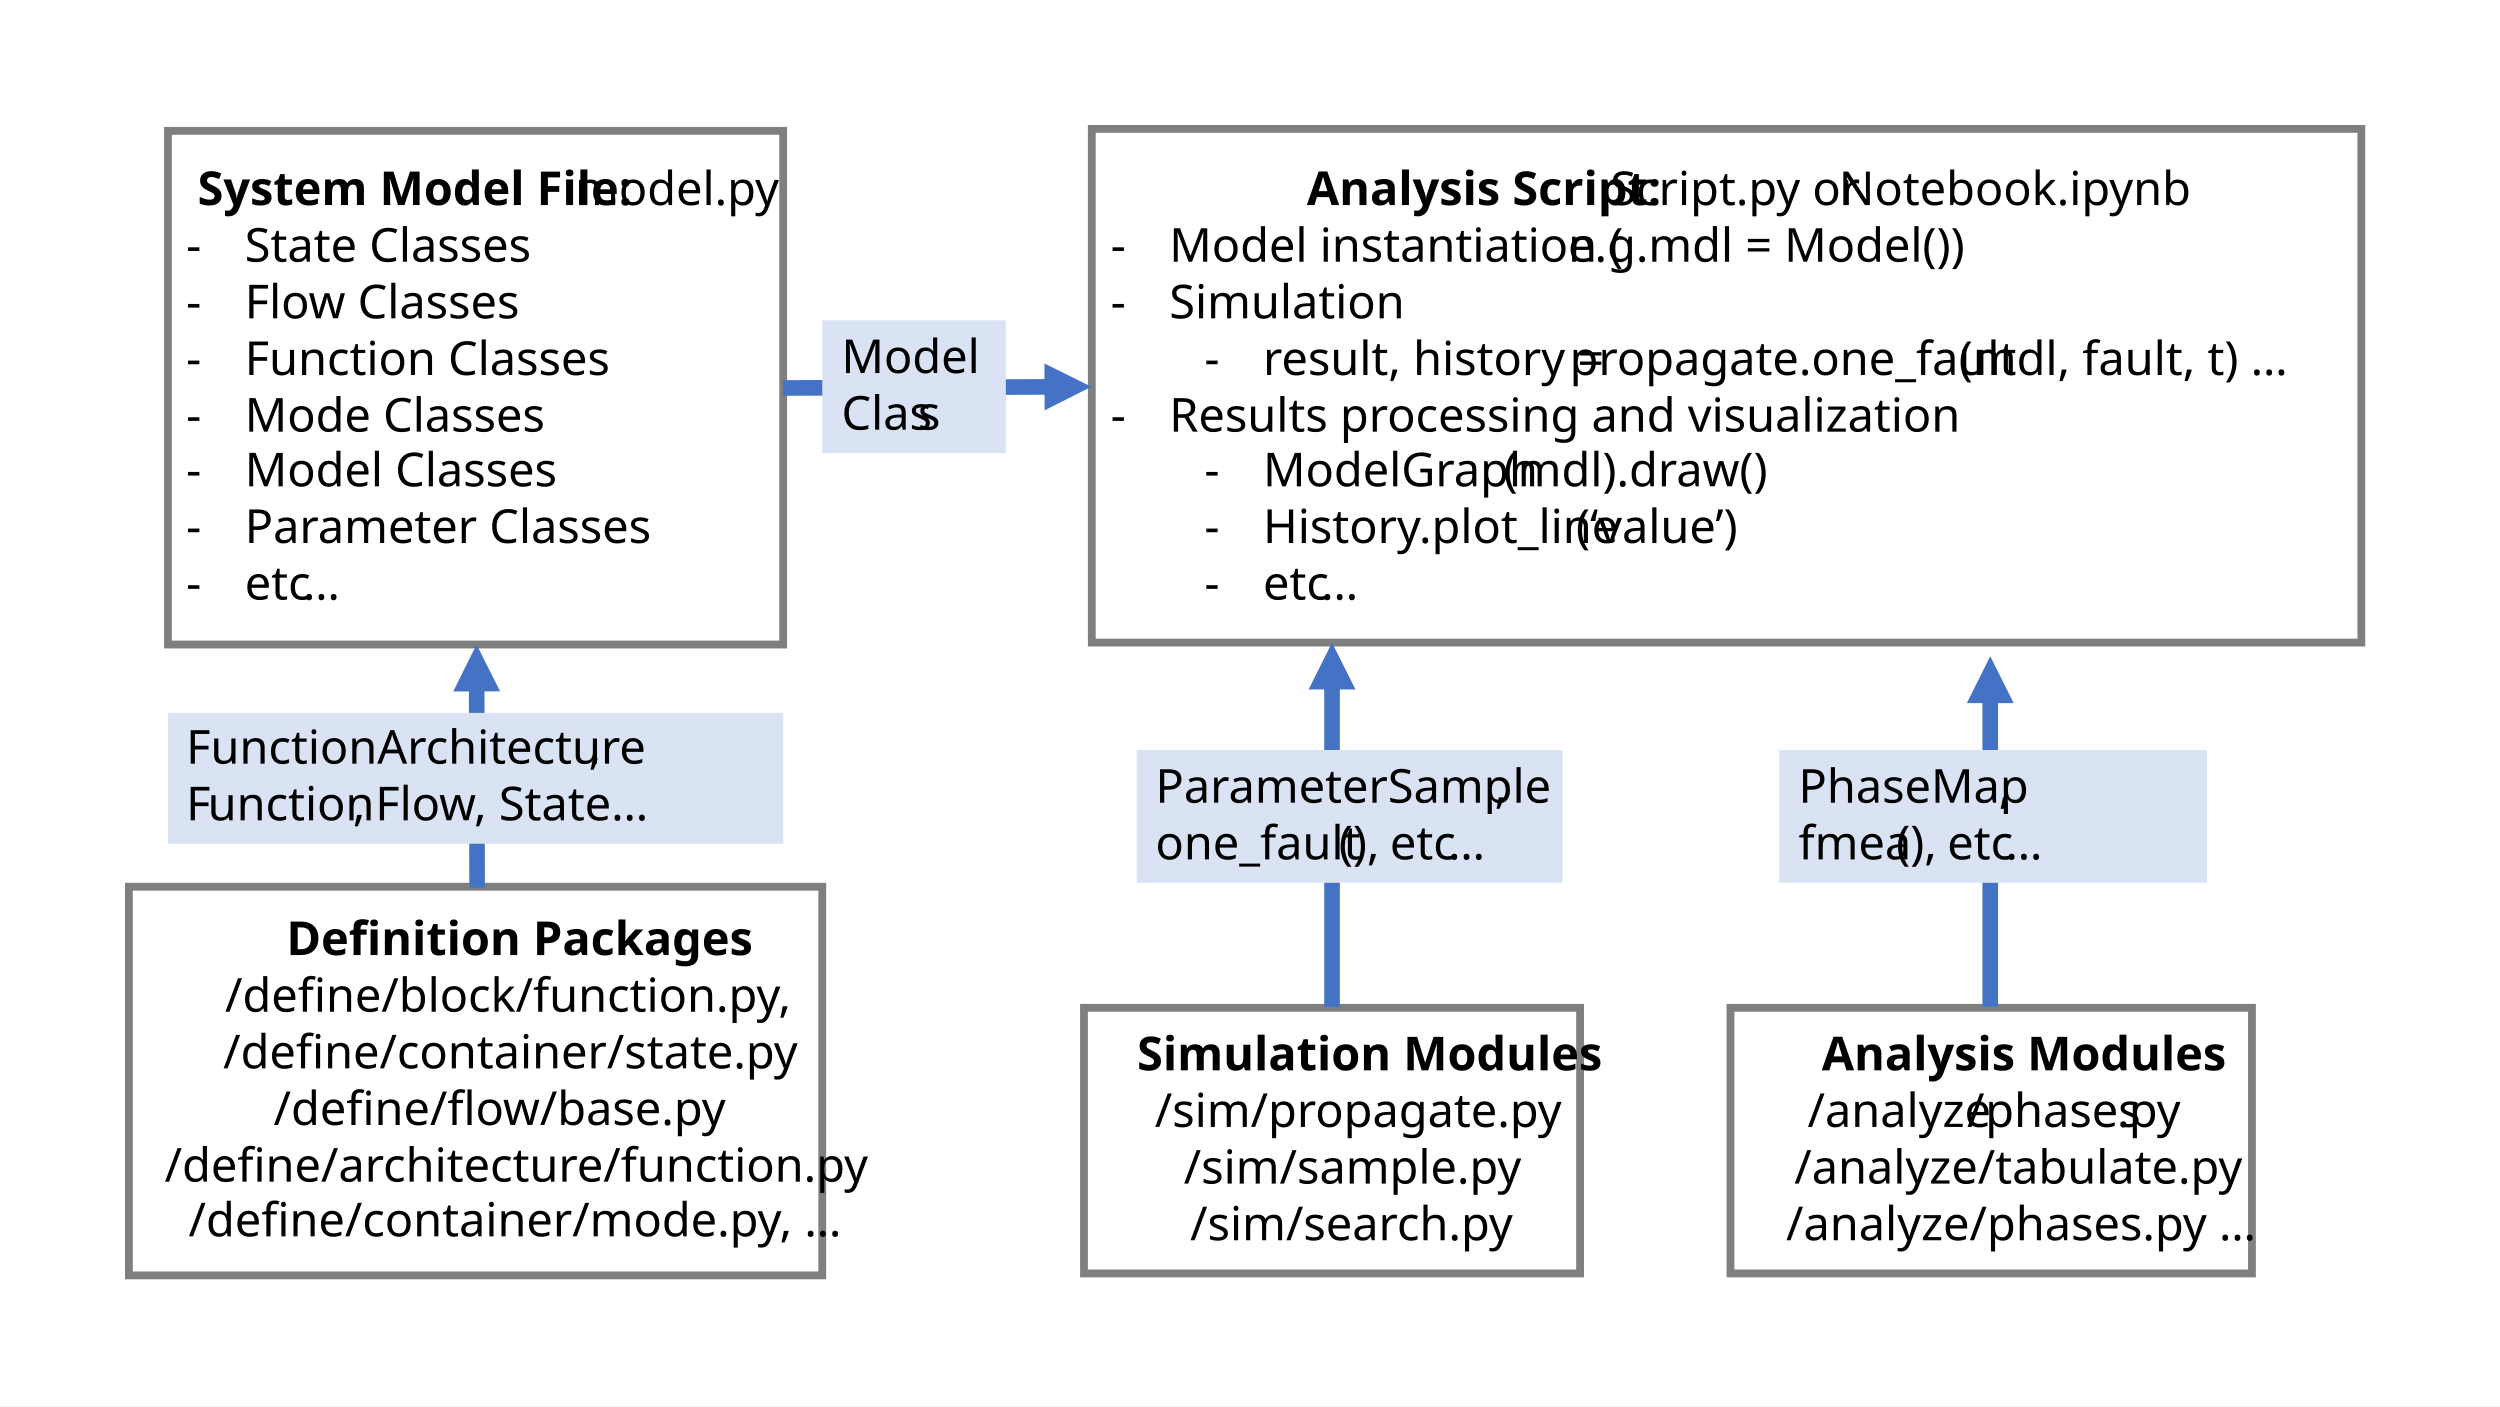
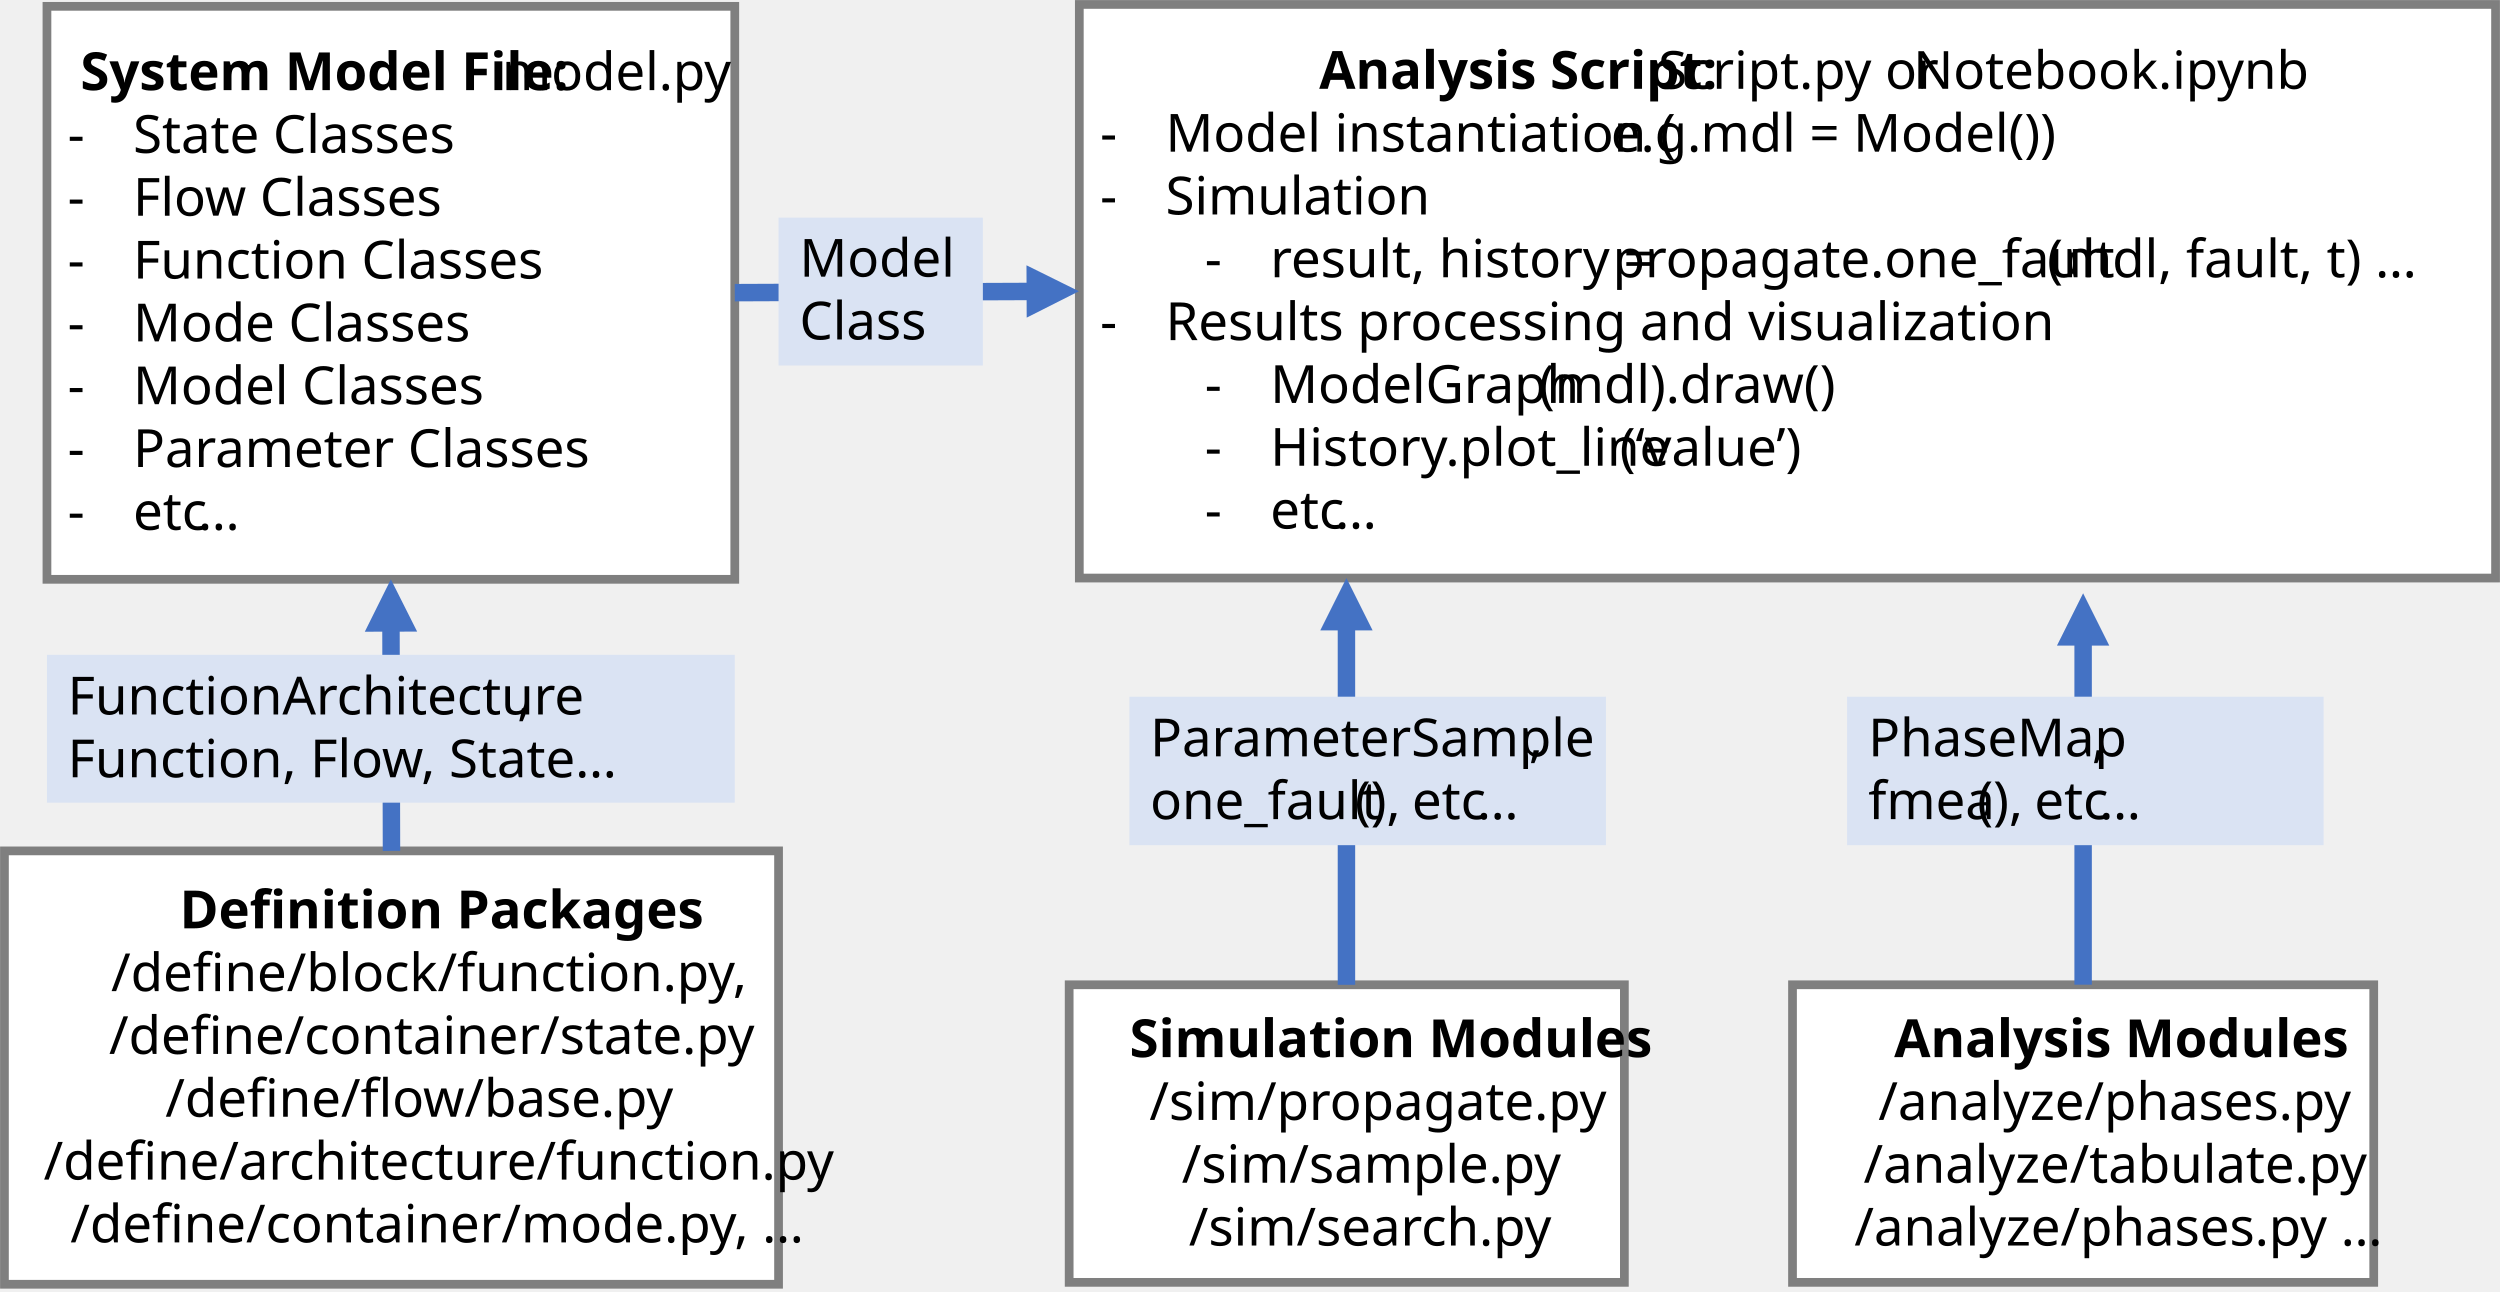
- <svg xmlns="http://www.w3.org/2000/svg" width="1280" height="720" overflow="hidden">
-   <g>
-     <rect x="0" y="0" width="1280" height="720" fill="#FFFFFF" />
-     <rect x="66" y="454" width="355" height="199" stroke="#7F7F7F" stroke-width="4" stroke-miterlimit="8" fill="#FFFFFF" />
-     <text font-family="Calibri,Calibri_MSFontService,sans-serif" font-weight="700" font-size="24" transform="translate(146.629 489)">Definition Packages</text>
-     <text font-family="Calibri,Calibri_MSFontService,sans-serif" font-weight="400" font-size="24" transform="translate(115.222 518)">/define/block/function.py,</text>
-     <text font-family="Calibri,Calibri_MSFontService,sans-serif" font-weight="400" font-size="24" transform="translate(114.269 547)">/define/container/state.py</text>
-     <text font-family="Calibri,Calibri_MSFontService,sans-serif" font-weight="400" font-size="24" transform="translate(140.076 576)">/define/flow/base.py</text>
-     <text font-family="Calibri,Calibri_MSFontService,sans-serif" font-weight="400" font-size="24" transform="translate(84.2956 605)">/define/architecture/function.py</text>
-     <text font-family="Calibri,Calibri_MSFontService,sans-serif" font-weight="400" font-size="24" transform="translate(96.5423 633)">/define/container/mode.py, …</text>
-     <rect x="86" y="67" width="315" height="263" stroke="#7F7F7F" stroke-width="4" stroke-miterlimit="8" fill="#FFFFFF" />
-     <text font-family="Calibri,Calibri_MSFontService,sans-serif" font-weight="700" font-size="24" transform="translate(101.147 105)">System Model File:</text>
-     <text font-family="Calibri,Calibri_MSFontService,sans-serif" font-weight="400" font-size="24" transform="translate(294.427 105)">model.py</text>
-     <text font-family="Calibri,Calibri_MSFontService,sans-serif" font-weight="400" font-size="24" transform="translate(95.3141 134)">-</text>
-     <text font-family="Calibri,Calibri_MSFontService,sans-serif" font-weight="400" font-size="24" transform="translate(125.314 134)">State Classes</text>
-     <text font-family="Calibri,Calibri_MSFontService,sans-serif" font-weight="400" font-size="24" transform="translate(95.3141 163)">-</text>
-     <text font-family="Calibri,Calibri_MSFontService,sans-serif" font-weight="400" font-size="24" transform="translate(125.314 163)">Flow Classes</text>
-     <text font-family="Calibri,Calibri_MSFontService,sans-serif" font-weight="400" font-size="24" transform="translate(95.3141 192)">-</text>
-     <text font-family="Calibri,Calibri_MSFontService,sans-serif" font-weight="400" font-size="24" transform="translate(125.314 192)">Function Classes</text>
-     <text font-family="Calibri,Calibri_MSFontService,sans-serif" font-weight="400" font-size="24" transform="translate(95.3141 221)">-</text>
-     <text font-family="Calibri,Calibri_MSFontService,sans-serif" font-weight="400" font-size="24" transform="translate(125.314 221)">Mode Classes</text>
-     <text font-family="Calibri,Calibri_MSFontService,sans-serif" font-weight="400" font-size="24" transform="translate(95.3141 249)">-</text>
-     <text font-family="Calibri,Calibri_MSFontService,sans-serif" font-weight="400" font-size="24" transform="translate(125.314 249)">Model Classes</text>
-     <text font-family="Calibri,Calibri_MSFontService,sans-serif" font-weight="400" font-size="24" transform="translate(95.3141 278)">-</text>
-     <text font-family="Calibri,Calibri_MSFontService,sans-serif" font-weight="400" font-size="24" transform="translate(125.314 278)">Parameter Classes</text>
-     <text font-family="Calibri,Calibri_MSFontService,sans-serif" font-weight="400" font-size="24" transform="translate(95.3141 307)">-</text>
-     <text font-family="Calibri,Calibri_MSFontService,sans-serif" font-weight="400" font-size="24" transform="translate(125.314 307)">etc</text>
-     <text font-family="Calibri,Calibri_MSFontService,sans-serif" font-weight="400" font-size="24" transform="translate(155.061 307)">…</text>
-     <rect x="559" y="66" width="650" height="263" stroke="#7F7F7F" stroke-width="4" stroke-miterlimit="8" fill="#FFFFFF" />
-     <text font-family="Calibri,Calibri_MSFontService,sans-serif" font-weight="700" font-size="24" transform="translate(669.1 105)">Analysis Script:</text>
-     <text font-family="Calibri,Calibri_MSFontService,sans-serif" font-weight="400" font-size="24" transform="translate(824.52 105)">Script.py or</text>
-     <text font-family="Calibri,Calibri_MSFontService,sans-serif" font-weight="400" font-size="24" transform="translate(941.46 105)">Notebook.ipynb</text>
-     <text font-family="Calibri,Calibri_MSFontService,sans-serif" font-weight="400" font-size="24" transform="translate(568.673 134)">-</text>
-     <text font-family="Calibri,Calibri_MSFontService,sans-serif" font-weight="400" font-size="24" transform="translate(598.673 134)">Model instantiation (</text>
-     <text font-family="Calibri,Calibri_MSFontService,sans-serif" font-weight="400" font-size="24" transform="translate(802.84 134)">e.g.</text>
-     <text font-family="Calibri,Calibri_MSFontService,sans-serif" font-weight="400" font-size="24" transform="translate(843.933 134)">mdl = Model())</text>
-     <text font-family="Calibri,Calibri_MSFontService,sans-serif" font-weight="400" font-size="24" transform="translate(568.673 163)">-</text>
-     <text font-family="Calibri,Calibri_MSFontService,sans-serif" font-weight="400" font-size="24" transform="translate(598.673 163)">Simulation</text>
-     <text font-family="Calibri,Calibri_MSFontService,sans-serif" font-weight="400" font-size="24" transform="translate(616.673 192)">-</text>
-     <text font-family="Calibri,Calibri_MSFontService,sans-serif" font-weight="400" font-size="24" transform="translate(646.674 192)">result, history =</text>
-     <text font-family="Calibri,Calibri_MSFontService,sans-serif" font-weight="400" font-size="24" transform="translate(803.647 192)">propagate.one_fault</text>
-     <text font-family="Calibri,Calibri_MSFontService,sans-serif" font-weight="400" font-size="24" transform="translate(1002.87 192)">(mdl, fault, t) …</text>
-     <text font-family="Calibri,Calibri_MSFontService,sans-serif" font-weight="400" font-size="24" transform="translate(568.673 221)">-</text>
-     <text font-family="Calibri,Calibri_MSFontService,sans-serif" font-weight="400" font-size="24" transform="translate(598.673 221)">Results processing and visualization</text>
-     <text font-family="Calibri,Calibri_MSFontService,sans-serif" font-weight="400" font-size="24" transform="translate(616.673 249)">-</text>
-     <text font-family="Calibri,Calibri_MSFontService,sans-serif" font-weight="400" font-size="24" transform="translate(646.674 249)">ModelGraph</text>
-     <text font-family="Calibri,Calibri_MSFontService,sans-serif" font-weight="400" font-size="24" transform="translate(769.847 249)">(mdl).draw()</text>
-     <text font-family="Calibri,Calibri_MSFontService,sans-serif" font-weight="400" font-size="24" transform="translate(616.673 278)">-</text>
-     <text font-family="Calibri,Calibri_MSFontService,sans-serif" font-weight="400" font-size="24" transform="translate(646.674 278)">History.plot_line</text>
-     <text font-family="Calibri,Calibri_MSFontService,sans-serif" font-weight="400" font-size="24" transform="translate(806.88 278)">(‘value’)</text>
-     <text font-family="Calibri,Calibri_MSFontService,sans-serif" font-weight="400" font-size="24" transform="translate(616.673 307)">-</text>
-     <text font-family="Calibri,Calibri_MSFontService,sans-serif" font-weight="400" font-size="24" transform="translate(646.674 307)">etc</text>
-     <text font-family="Calibri,Calibri_MSFontService,sans-serif" font-weight="400" font-size="24" transform="translate(676.42 307)">…</text>
-     <rect x="555" y="516" width="254" height="136" stroke="#7F7F7F" stroke-width="4" stroke-miterlimit="8" fill="#FFFFFF" />
-     <text font-family="Calibri,Calibri_MSFontService,sans-serif" font-weight="700" font-size="24" transform="translate(582.169 548)">Simulation Modules</text>
-     <text font-family="Calibri,Calibri_MSFontService,sans-serif" font-weight="400" font-size="24" transform="translate(591.255 577)">/sim/propagate.py</text>
-     <text font-family="Calibri,Calibri_MSFontService,sans-serif" font-weight="400" font-size="24" transform="translate(606.075 606)">/sim/sample.py</text>
-     <text font-family="Calibri,Calibri_MSFontService,sans-serif" font-weight="400" font-size="24" transform="translate(609.335 635)">/sim/search.py</text>
-     <rect x="886" y="516" width="267" height="136" stroke="#7F7F7F" stroke-width="4" stroke-miterlimit="8" fill="#FFFFFF" />
-     <text font-family="Calibri,Calibri_MSFontService,sans-serif" font-weight="700" font-size="24" transform="translate(932.717 548)">Analysis Modules</text>
-     <text font-family="Calibri,Calibri_MSFontService,sans-serif" font-weight="400" font-size="24" transform="translate(925.457 577)">/analyze</text>
-     <text font-family="Calibri,Calibri_MSFontService,sans-serif" font-weight="400" font-size="24" transform="translate(1007.12 577)">/</text>
-     <text font-family="Calibri,Calibri_MSFontService,sans-serif" font-weight="400" font-size="24" transform="translate(1016.45 577)">phases</text>
-     <text font-family="Calibri,Calibri_MSFontService,sans-serif" font-weight="400" font-size="24" transform="translate(1083.95 577)">.</text>
-     <text font-family="Calibri,Calibri_MSFontService,sans-serif" font-weight="400" font-size="24" transform="translate(1089.95 577)">py</text>
-     <text font-family="Calibri,Calibri_MSFontService,sans-serif" font-weight="400" font-size="24" transform="translate(918.677 606)">/analyze/tabulate.py</text>
-     <text font-family="Calibri,Calibri_MSFontService,sans-serif" font-weight="400" font-size="24" transform="translate(914.457 635)">/analyze/phases.py …</text>
-     <path d="M240.282 454.522 240.045 350.009 248.045 349.991 248.282 454.504ZM232.054 354.027 244 330 256.054 353.973Z" fill="#4472C4" />
-     <rect x="86" y="365" width="315" height="67" fill="#DAE3F3" />
-     <text font-family="Calibri,Calibri_MSFontService,sans-serif" font-weight="400" font-size="24" transform="translate(95.3141 391)">FunctionArchitecture</text>
-     <text font-family="Calibri,Calibri_MSFontService,sans-serif" font-weight="400" font-size="24" transform="translate(301.387 391)">,</text>
-     <text font-family="Calibri,Calibri_MSFontService,sans-serif" font-weight="400" font-size="24" transform="translate(95.3141 420)">F</text>
-     <text font-family="Calibri,Calibri_MSFontService,sans-serif" font-weight="400" font-size="24" transform="translate(106.314 420)">unction</text>
-     <text font-family="Calibri,Calibri_MSFontService,sans-serif" font-weight="400" font-size="24" transform="translate(180.647 420)">,</text>
-     <text font-family="Calibri,Calibri_MSFontService,sans-serif" font-weight="400" font-size="24" transform="translate(192.147 420)">Flow, State…</text>
-     <path d="M0.016-4 137.803-3.437 137.77 4.563-0.016 4ZM133.836-11.453 157.786 0.645 133.738 12.547Z" fill="#4472C4" transform="matrix(1 0 0 -1 401 198.645)" />
-     <rect x="421" y="164" width="94" height="68" fill="#DAE3F3" />
-     <text font-family="Calibri,Calibri_MSFontService,sans-serif" font-weight="400" font-size="24" transform="translate(430.837 191)">Model</text>
-     <text font-family="Calibri,Calibri_MSFontService,sans-serif" font-weight="400" font-size="24" transform="translate(430.837 220)">Clas</text>
-     <text font-family="Calibri,Calibri_MSFontService,sans-serif" font-weight="400" font-size="24" transform="translate(470.003 220)">s</text>
-     <path d="M4-2.25189e-06 4 166.486-4 166.486-4 2.25189e-06ZM12 162.486 0 186.486-12 162.486Z" fill="#4472C4" transform="matrix(1 0 0 -1 682 515.486)" />
-     <path d="M4-2.34047e-06 4 159.429-4 159.429-4 2.34047e-06ZM12 155.429 0 179.429-12 155.429Z" fill="#4472C4" transform="matrix(1 0 0 -1 1019 515.429)" />
-     <rect x="582" y="384" width="218" height="68" fill="#DAE3F3" />
-     <text font-family="Calibri,Calibri_MSFontService,sans-serif" font-weight="400" font-size="24" transform="translate(591.606 411)">ParameterSample</text>
-     <text font-family="Calibri,Calibri_MSFontService,sans-serif" font-weight="400" font-size="24" transform="translate(765.212 411)">,</text>
-     <text font-family="Calibri,Calibri_MSFontService,sans-serif" font-weight="400" font-size="24" transform="translate(591.606 440)">one_fault</text>
-     <text font-family="Calibri,Calibri_MSFontService,sans-serif" font-weight="400" font-size="24" transform="translate(685.472 440)">(),</text>
-     <text font-family="Calibri,Calibri_MSFontService,sans-serif" font-weight="400" font-size="24" transform="translate(711.639 440)">etc</text>
-     <text font-family="Calibri,Calibri_MSFontService,sans-serif" font-weight="400" font-size="24" transform="translate(741.386 440)">…</text>
-     <rect x="911" y="384" width="219" height="68" fill="#DAE3F3" />
-     <text font-family="Calibri,Calibri_MSFontService,sans-serif" font-weight="400" font-size="24" transform="translate(920.833 411)">PhaseMap</text>
-     <text font-family="Calibri,Calibri_MSFontService,sans-serif" font-weight="400" font-size="24" transform="translate(1023.33 411)">,</text>
-     <text font-family="Calibri,Calibri_MSFontService,sans-serif" font-weight="400" font-size="24" transform="translate(920.833 440)">fmea</text>
-     <text font-family="Calibri,Calibri_MSFontService,sans-serif" font-weight="400" font-size="24" transform="translate(970.833 440)">(),</text>
-     <text font-family="Calibri,Calibri_MSFontService,sans-serif" font-weight="400" font-size="24" transform="translate(997 440)">etc</text>
-     <text font-family="Calibri,Calibri_MSFontService,sans-serif" font-weight="400" font-size="24" transform="translate(1026.75 440)">…</text>
+ <svg xmlns="http://www.w3.org/2000/svg" width="3940" height="2035" xml:space="preserve" overflow="hidden">
+   <g transform="translate(-221 -221)">
+     <rect x="228" y="1562" width="1220" height="683" stroke="#7F7F7F" stroke-width="13.75" stroke-miterlimit="8" fill="#FFFFFF" />
+     <text font-family="Calibri,Calibri_MSFontService,sans-serif" font-weight="700" font-size="83" transform="matrix(1 0 0 1 504.037 1684)">Definition Packages</text>
+     <text font-family="Calibri,Calibri_MSFontService,sans-serif" font-weight="400" font-size="83" transform="matrix(1 0 0 1 396.076 1783)">/define/block/function.py, </text>
+     <text font-family="Calibri,Calibri_MSFontService,sans-serif" font-weight="400" font-size="83" transform="matrix(1 0 0 1 392.799 1882)">/define/container/state.py</text>
+     <text font-family="Calibri,Calibri_MSFontService,sans-serif" font-weight="400" font-size="83" transform="matrix(1 0 0 1 481.51 1981)">/define/flow/base.py</text>
+     <text font-family="Calibri,Calibri_MSFontService,sans-serif" font-weight="400" font-size="83" transform="matrix(1 0 0 1 289.766 2080)">/define/architecture/function.py </text>
+     <text font-family="Calibri,Calibri_MSFontService,sans-serif" font-weight="400" font-size="83" transform="matrix(1 0 0 1 331.864 2179)">/define/container/mode.py, … </text>
+     <rect x="295" y="231" width="1084" height="903" stroke="#7F7F7F" stroke-width="13.75" stroke-miterlimit="8" fill="#FFFFFF" />
+     <text font-family="Calibri,Calibri_MSFontService,sans-serif" font-weight="700" font-size="83" transform="matrix(1 0 0 1 347.694 363)">System Model File: </text>
+     <text font-family="Calibri,Calibri_MSFontService,sans-serif" font-weight="400" font-size="83" transform="matrix(1 0 0 1 1012.09 363)">model.py</text>
+     <text font-family="Calibri,Calibri_MSFontService,sans-serif" font-weight="400" font-size="83" transform="matrix(1 0 0 1 327.642 462)">-</text>
+     <text font-family="Calibri,Calibri_MSFontService,sans-serif" font-weight="400" font-size="83" transform="matrix(1 0 0 1 430.767 462)">State Classes</text>
+     <text font-family="Calibri,Calibri_MSFontService,sans-serif" font-weight="400" font-size="83" transform="matrix(1 0 0 1 327.642 561)">-</text>
+     <text font-family="Calibri,Calibri_MSFontService,sans-serif" font-weight="400" font-size="83" transform="matrix(1 0 0 1 430.767 561)">Flow Classes</text>
+     <text font-family="Calibri,Calibri_MSFontService,sans-serif" font-weight="400" font-size="83" transform="matrix(1 0 0 1 327.642 660)">-</text>
+     <text font-family="Calibri,Calibri_MSFontService,sans-serif" font-weight="400" font-size="83" transform="matrix(1 0 0 1 430.767 660)">Function Classes</text>
+     <text font-family="Calibri,Calibri_MSFontService,sans-serif" font-weight="400" font-size="83" transform="matrix(1 0 0 1 327.642 759)">-</text>
+     <text font-family="Calibri,Calibri_MSFontService,sans-serif" font-weight="400" font-size="83" transform="matrix(1 0 0 1 430.767 759)">Mode Classes</text>
+     <text font-family="Calibri,Calibri_MSFontService,sans-serif" font-weight="400" font-size="83" transform="matrix(1 0 0 1 327.642 858)">-</text>
+     <text font-family="Calibri,Calibri_MSFontService,sans-serif" font-weight="400" font-size="83" transform="matrix(1 0 0 1 430.767 858)">Model Classes</text>
+     <text font-family="Calibri,Calibri_MSFontService,sans-serif" font-weight="400" font-size="83" transform="matrix(1 0 0 1 327.642 957)">-</text>
+     <text font-family="Calibri,Calibri_MSFontService,sans-serif" font-weight="400" font-size="83" transform="matrix(1 0 0 1 430.767 957)">Parameter Classes</text>
+     <text font-family="Calibri,Calibri_MSFontService,sans-serif" font-weight="400" font-size="83" transform="matrix(1 0 0 1 327.642 1056)">-</text>
+     <text font-family="Calibri,Calibri_MSFontService,sans-serif" font-weight="400" font-size="83" transform="matrix(1 0 0 1 430.767 1056)">etc</text>
+     <text font-family="Calibri,Calibri_MSFontService,sans-serif" font-weight="400" font-size="83" transform="matrix(1 0 0 1 533.021 1056)">…</text>
+     <rect x="1922" y="228" width="2232" height="904" stroke="#7F7F7F" stroke-width="13.75" stroke-miterlimit="8" fill="#FFFFFF" />
+     <text font-family="Calibri,Calibri_MSFontService,sans-serif" font-weight="700" font-size="83" transform="matrix(1 0 0 1 2300.03 361)">Analysis Script: </text>
+     <text font-family="Calibri,Calibri_MSFontService,sans-serif" font-weight="400" font-size="83" transform="matrix(1 0 0 1 2834.29 361)">Script.py or </text>
+     <text font-family="Calibri,Calibri_MSFontService,sans-serif" font-weight="400" font-size="83" transform="matrix(1 0 0 1 3236.27 361)">Notebook.ipynb</text>
+     <text font-family="Calibri,Calibri_MSFontService,sans-serif" font-weight="400" font-size="83" transform="matrix(1 0 0 1 1954.82 460)">-</text>
+     <text font-family="Calibri,Calibri_MSFontService,sans-serif" font-weight="400" font-size="83" transform="matrix(1 0 0 1 2057.94 460)">Model instantiation (</text>
+     <text font-family="Calibri,Calibri_MSFontService,sans-serif" font-weight="400" font-size="83" transform="matrix(1 0 0 1 2759.76 460)">e.g.</text>
+     <text font-family="Calibri,Calibri_MSFontService,sans-serif" font-weight="400" font-size="83" transform="matrix(1 0 0 1 2901.02 460)">mdl = Model())</text>
+     <text font-family="Calibri,Calibri_MSFontService,sans-serif" font-weight="400" font-size="83" transform="matrix(1 0 0 1 1954.82 559)">-</text>
+     <text font-family="Calibri,Calibri_MSFontService,sans-serif" font-weight="400" font-size="83" transform="matrix(1 0 0 1 2057.94 559)">Simulation</text>
+     <text font-family="Calibri,Calibri_MSFontService,sans-serif" font-weight="400" font-size="83" transform="matrix(1 0 0 1 2119.81 658)">-</text>
+     <text font-family="Calibri,Calibri_MSFontService,sans-serif" font-weight="400" font-size="83" transform="matrix(1 0 0 1 2222.94 658)">result, history = </text>
+     <text font-family="Calibri,Calibri_MSFontService,sans-serif" font-weight="400" font-size="83" transform="matrix(1 0 0 1 2762.54 658)">propagate.one_fault</text>
+     <text font-family="Calibri,Calibri_MSFontService,sans-serif" font-weight="400" font-size="83" transform="matrix(1 0 0 1 3447.35 658)">(mdl, fault, t) …</text>
+     <text font-family="Calibri,Calibri_MSFontService,sans-serif" font-weight="400" font-size="83" transform="matrix(1 0 0 1 1954.82 757)">-</text>
+     <text font-family="Calibri,Calibri_MSFontService,sans-serif" font-weight="400" font-size="83" transform="matrix(1 0 0 1 2057.94 757)">Results processing and visualization</text>
+     <text font-family="Calibri,Calibri_MSFontService,sans-serif" font-weight="400" font-size="83" transform="matrix(1 0 0 1 2119.81 856)">-</text>
+     <text font-family="Calibri,Calibri_MSFontService,sans-serif" font-weight="400" font-size="83" transform="matrix(1 0 0 1 2222.94 856)">ModelGraph</text>
+     <text font-family="Calibri,Calibri_MSFontService,sans-serif" font-weight="400" font-size="83" transform="matrix(1 0 0 1 2646.35 856)">(mdl).draw()</text>
+     <text font-family="Calibri,Calibri_MSFontService,sans-serif" font-weight="400" font-size="83" transform="matrix(1 0 0 1 2119.81 955)">-</text>
+     <text font-family="Calibri,Calibri_MSFontService,sans-serif" font-weight="400" font-size="83" transform="matrix(1 0 0 1 2222.94 955)">History.plot_line</text>
+     <text font-family="Calibri,Calibri_MSFontService,sans-serif" font-weight="400" font-size="83" transform="matrix(1 0 0 1 2773.65 955)">(‘value’)</text>
+     <text font-family="Calibri,Calibri_MSFontService,sans-serif" font-weight="400" font-size="83" transform="matrix(1 0 0 1 2119.81 1054)">-</text>
+     <text font-family="Calibri,Calibri_MSFontService,sans-serif" font-weight="400" font-size="83" transform="matrix(1 0 0 1 2222.94 1054)">etc</text>
+     <text font-family="Calibri,Calibri_MSFontService,sans-serif" font-weight="400" font-size="83" transform="matrix(1 0 0 1 2325.19 1054)">…</text>
+     <rect x="1906" y="1773" width="875" height="469" stroke="#7F7F7F" stroke-width="13.75" stroke-miterlimit="8" fill="#FFFFFF" />
+     <text font-family="Calibri,Calibri_MSFontService,sans-serif" font-weight="700" font-size="83" transform="matrix(1 0 0 1 2001.2 1887)">Simulation Modules</text>
+     <text font-family="Calibri,Calibri_MSFontService,sans-serif" font-weight="400" font-size="83" transform="matrix(1 0 0 1 2032.44 1986)">/sim/propagate.py</text>
+     <text font-family="Calibri,Calibri_MSFontService,sans-serif" font-weight="400" font-size="83" transform="matrix(1 0 0 1 2083.38 2085)">/sim/sample.py</text>
+     <text font-family="Calibri,Calibri_MSFontService,sans-serif" font-weight="400" font-size="83" transform="matrix(1 0 0 1 2094.59 2184)">/sim/search.py</text>
+     <rect x="3046" y="1773" width="916" height="469" stroke="#7F7F7F" stroke-width="13.75" stroke-miterlimit="8" fill="#FFFFFF" />
+     <text font-family="Calibri,Calibri_MSFontService,sans-serif" font-weight="700" font-size="83" transform="matrix(1 0 0 1 3206.21 1887)">Analysis Modules</text>
+     <text font-family="Calibri,Calibri_MSFontService,sans-serif" font-weight="400" font-size="83" transform="matrix(1 0 0 1 3181.26 1986)">/analyze/phases.py</text>
+     <text font-family="Calibri,Calibri_MSFontService,sans-serif" font-weight="400" font-size="83" transform="matrix(1 0 0 1 3157.95 2085)">/analyze/tabulate.py</text>
+     <text font-family="Calibri,Calibri_MSFontService,sans-serif" font-weight="400" font-size="83" transform="matrix(1 0 0 1 3143.45 2184)">/analyze/phases.py …</text>
+     <path d="M824.218 1562.04 823.406 1202.78 850.906 1202.72 851.718 1561.98ZM795.937 1216.59 837 1134 878.437 1216.41Z" fill="#4472C4" />
+     <rect x="295" y="1253" width="1084" height="233" fill="#DAE3F3" />
+     <text font-family="Calibri,Calibri_MSFontService,sans-serif" font-weight="400" font-size="83" transform="matrix(1 0 0 1 327.642 1347)">FunctionArchitecture</text>
+     <text font-family="Calibri,Calibri_MSFontService,sans-serif" font-weight="400" font-size="83" transform="matrix(1 0 0 1 1036.02 1347)">, </text>
+     <text font-family="Calibri,Calibri_MSFontService,sans-serif" font-weight="400" font-size="83" transform="matrix(1 0 0 1 327.642 1446)">Function, Flow, State…</text>
+     <path d="M0.056-13.75 473.698-11.814 473.585 15.686-0.056 13.75ZM460.06-39.37 542.391 2.217 459.723 43.13Z" fill="#4472C4" transform="matrix(1 0 0 -1 1379 682.217)" />
+     <rect x="1448" y="564" width="322" height="233" fill="#DAE3F3" />
+     <text font-family="Calibri,Calibri_MSFontService,sans-serif" font-weight="400" font-size="83" transform="matrix(1 0 0 1 1481 657)">Model</text>
+     <text font-family="Calibri,Calibri_MSFontService,sans-serif" font-weight="400" font-size="83" transform="matrix(1 0 0 1 1481 756)">Class</text>
+     <path d="M13.75-7.74088e-06 13.75 572.297-13.75 572.297-13.75 7.74088e-06ZM41.25 558.547 0 641.047-41.25 558.547Z" fill="#4472C4" transform="matrix(1 0 0 -1 2343 1773.05)" />
+     <path d="M13.75-8.04537e-06 13.75 548.036-13.75 548.036-13.75 8.04537e-06ZM41.25 534.286 0 616.786-41.25 534.286Z" fill="#4472C4" transform="matrix(1 0 0 -1 3504 1772.79)" />
+     <rect x="2001" y="1319" width="751" height="234" fill="#DAE3F3" />
+     <text font-family="Calibri,Calibri_MSFontService,sans-serif" font-weight="400" font-size="83" transform="matrix(1 0 0 1 2033.64 1413)">ParameterSample</text>
+     <text font-family="Calibri,Calibri_MSFontService,sans-serif" font-weight="400" font-size="83" transform="matrix(1 0 0 1 2630.42 1413)">, </text>
+     <text font-family="Calibri,Calibri_MSFontService,sans-serif" font-weight="400" font-size="83" transform="matrix(1 0 0 1 2033.64 1512)">one_fault</text>
+     <text font-family="Calibri,Calibri_MSFontService,sans-serif" font-weight="400" font-size="83" transform="matrix(1 0 0 1 2356.31 1512)">(), </text>
+     <text font-family="Calibri,Calibri_MSFontService,sans-serif" font-weight="400" font-size="83" transform="matrix(1 0 0 1 2446.26 1512)">etc</text>
+     <text font-family="Calibri,Calibri_MSFontService,sans-serif" font-weight="400" font-size="83" transform="matrix(1 0 0 1 2548.51 1512)">…</text>
+     <rect x="3132" y="1319" width="751" height="234" fill="#DAE3F3" />
+     <text font-family="Calibri,Calibri_MSFontService,sans-serif" font-weight="400" font-size="83" transform="matrix(1 0 0 1 3165.36 1413)">PhaseMap</text>
+     <text font-family="Calibri,Calibri_MSFontService,sans-serif" font-weight="400" font-size="83" transform="matrix(1 0 0 1 3517.71 1413)">,</text>
+     <text font-family="Calibri,Calibri_MSFontService,sans-serif" font-weight="400" font-size="83" transform="matrix(1 0 0 1 3165.36 1512)">fmea</text>
+     <text font-family="Calibri,Calibri_MSFontService,sans-serif" font-weight="400" font-size="83" transform="matrix(1 0 0 1 3337.24 1512)">(), </text>
+     <text font-family="Calibri,Calibri_MSFontService,sans-serif" font-weight="400" font-size="83" transform="matrix(1 0 0 1 3427.19 1512)">etc</text>
+     <text font-family="Calibri,Calibri_MSFontService,sans-serif" font-weight="400" font-size="83" transform="matrix(1 0 0 1 3529.44 1512)">…</text>
  </g>
</svg>
